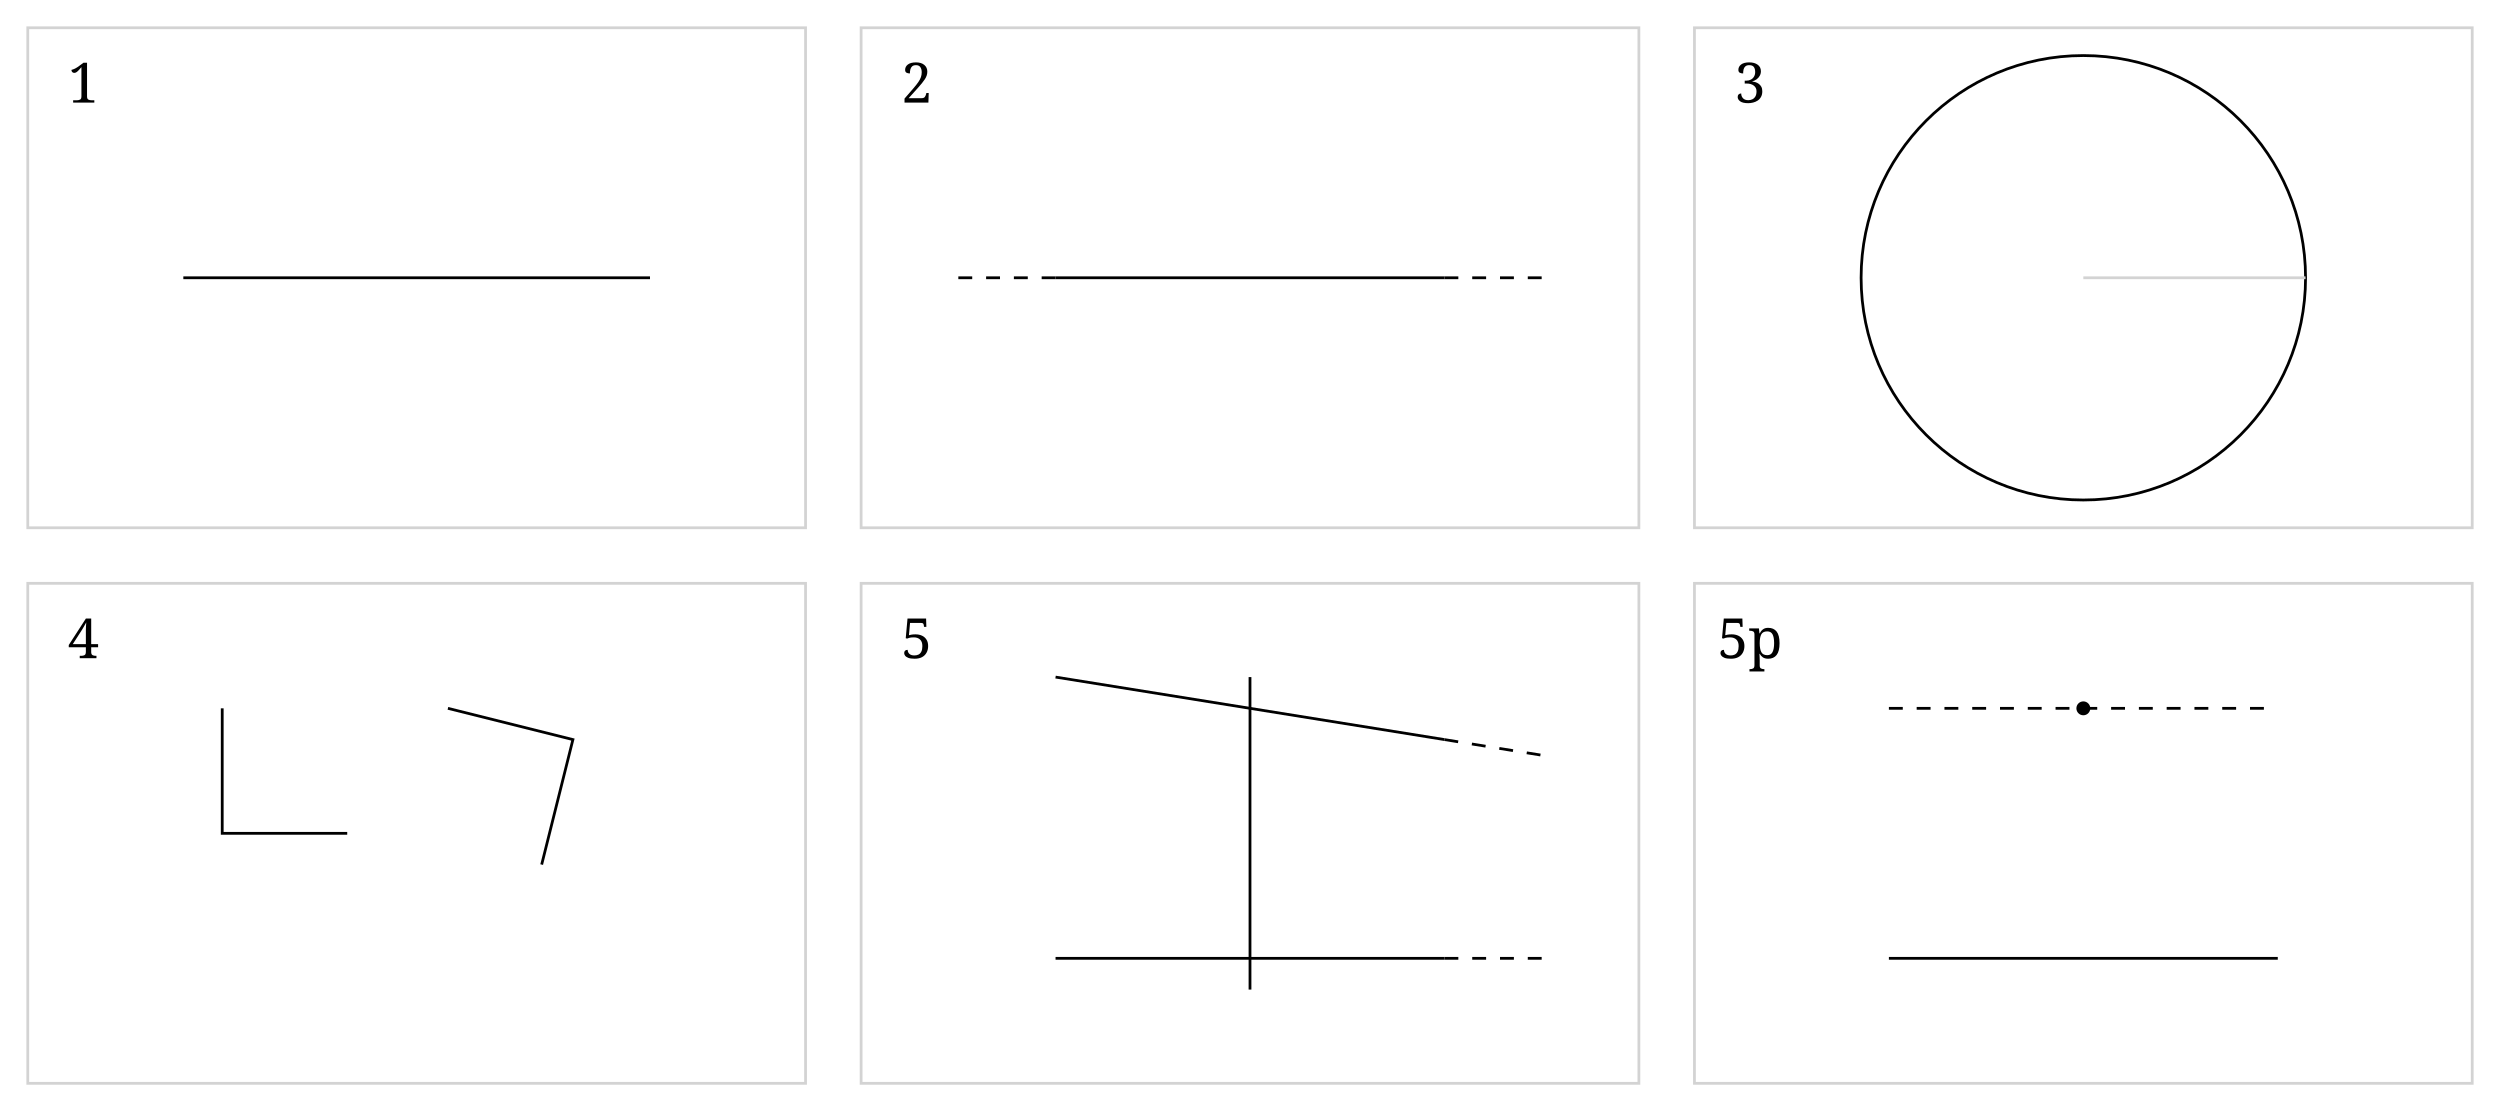
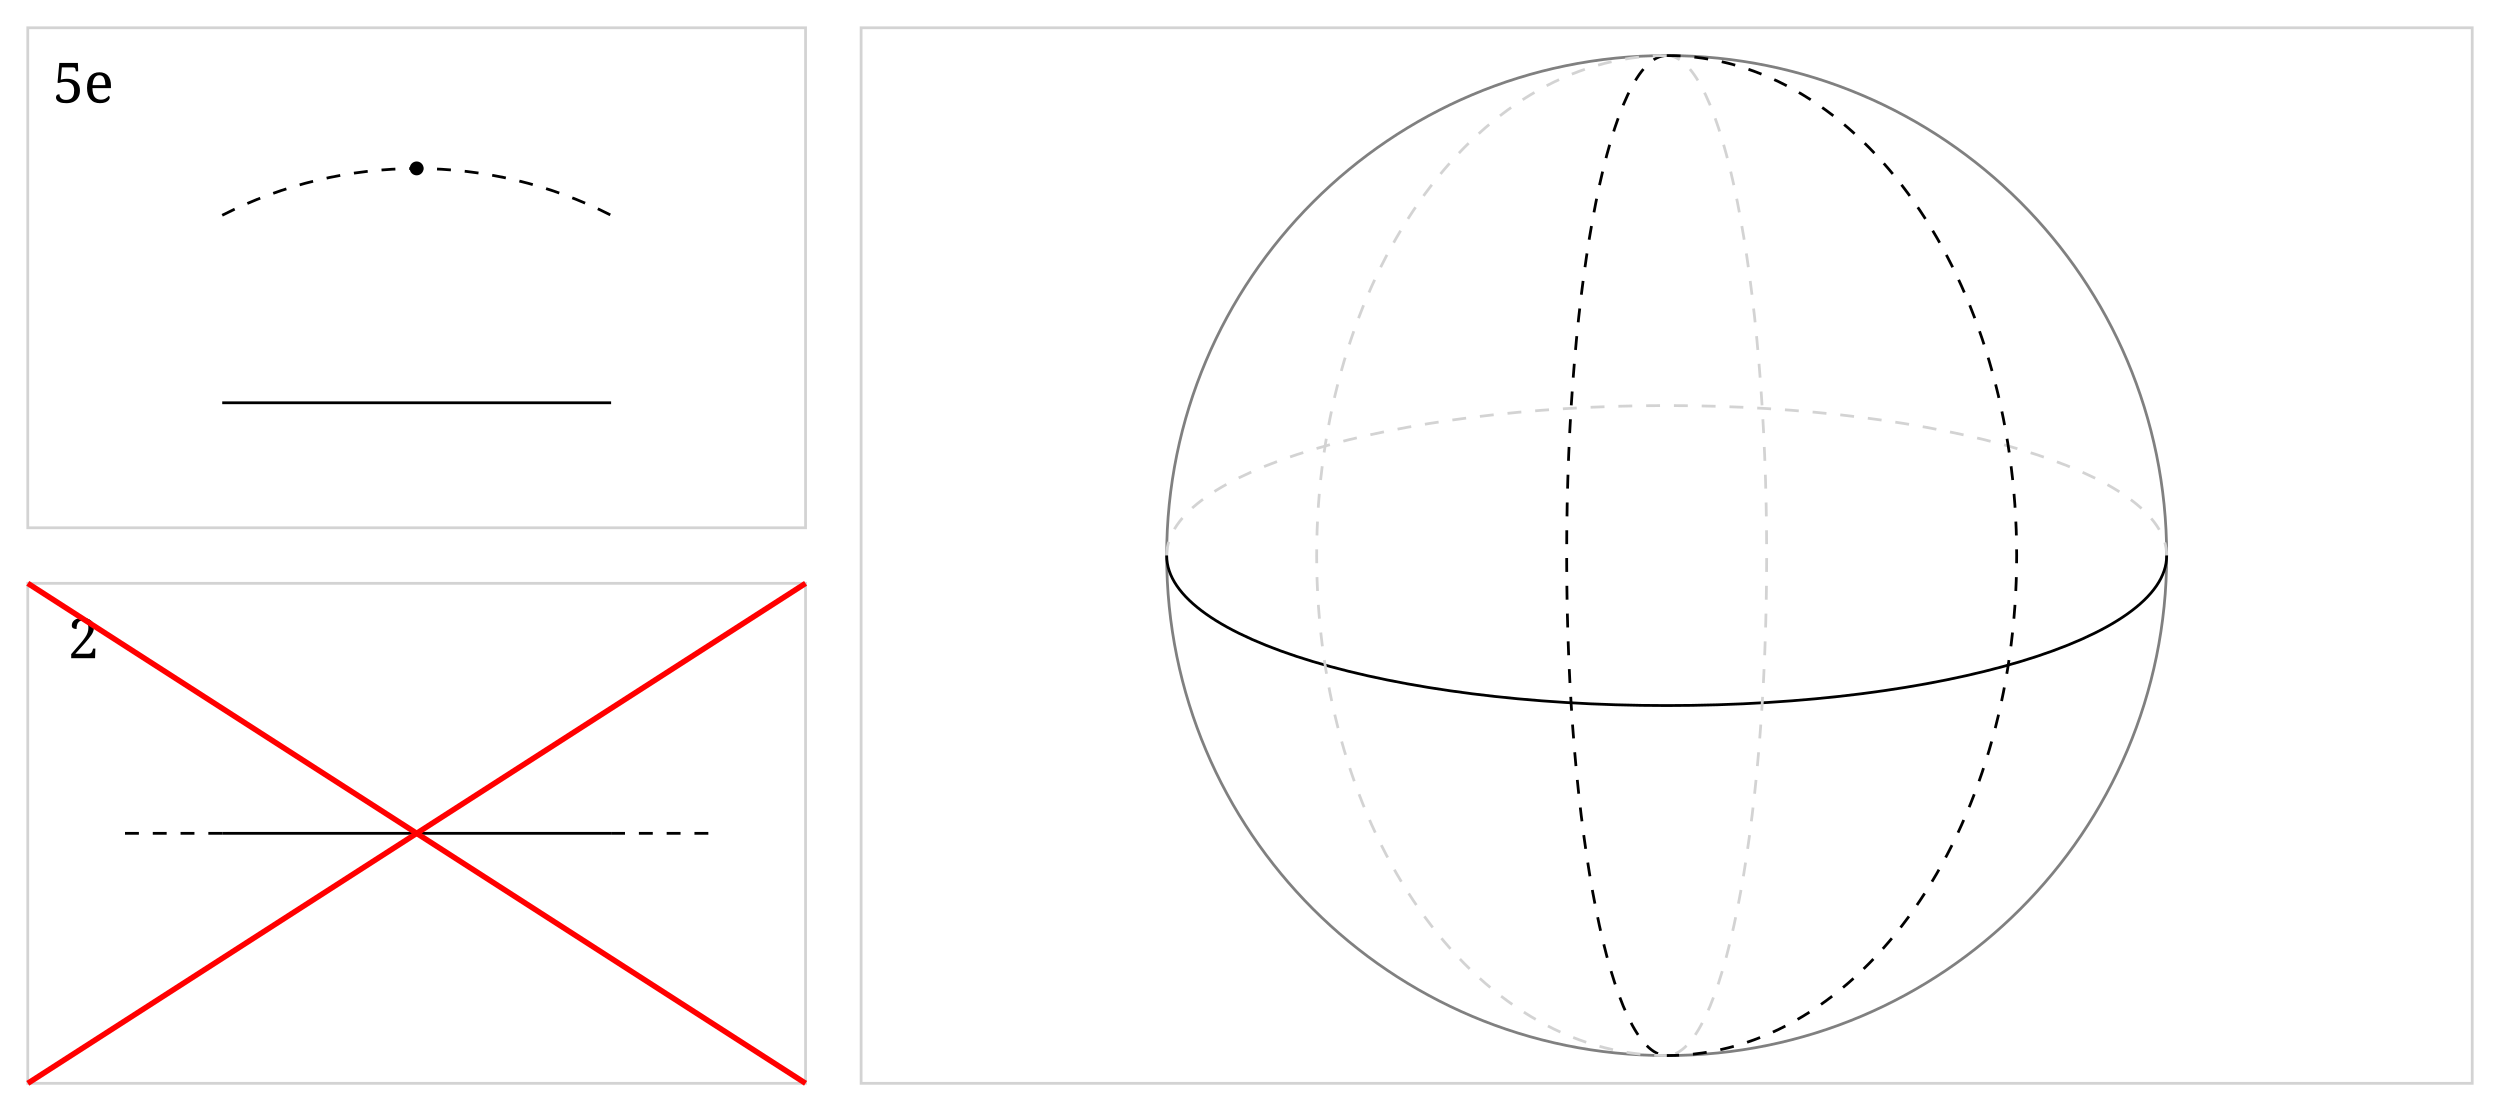
<svg xmlns="http://www.w3.org/2000/svg" id="svg20200612-04-1" width="100%" viewBox="0 0 900.0 400.0">
  <style>
    #svg20200612-04-1 {
      border: 1px solid #e8e8e8;
    }
    .svg20200612-04-l1 {
      stroke: black;
      stroke-linecap: butt;
      stroke-linejoin: miter;
      fill: none;
    }
    .svg20200612-04-l2 {
      stroke: lightgrey;
      stroke-linecap: butt;
      stroke-linejoin: miter;
      fill: none;
    }
+     .svg20200612-04-l3 {
+       stroke: grey;
+       stroke-linecap: butt;
+       stroke-linejoin: miter;
+       fill: none;
+     }
+     .svg20200612-04-l4 {
+       stroke: red;
+       stroke-linecap: butt;
+       stroke-linejoin: miter;
+       stroke-width: 2px;
+       fill: none;
+     }
    .svg20200612-04-t1 {
      font-family: serif;
      font-size: 20px;
      text-anchor: middle;
      dominant-baseline: middle;
    }
    .svg20200612-04-c1 {
      stroke: black;
    }
  </style>
  <path class="svg20200612-04-l2" d="M 10.0 10.0 L 290.0 10.0 L 290.0     190.0 L 10.0 190.0 Z" />
-   <text class="svg20200612-04-t1" x="30.0" y="30.0">1</text>
-   <path class="svg20200612-04-l1" d="M 66.0 100.0 L 234.0 100.0" />
-   <path class="svg20200612-04-l2" d="M 310.0 10.0 L 590.0 10.0 L 590.0     190.0 L 310.0 190.0 Z" />
-   <text class="svg20200612-04-t1" x="330.0" y="30.0">2</text>
-   <path class="svg20200612-04-l1" d="M 380.0 100.0 L 520.0 100.0" />
-   <path class="svg20200612-04-l1" stroke-dasharray="5,5" d="M 345.0 100.0 L 380.0 100.0" />
-   <path class="svg20200612-04-l1" stroke-dasharray="5,5" d="M 520.0 100.0 L 555.0 100.0" />
-   <path class="svg20200612-04-l2" d="M 610.0 10.0 L 890.0 10.0 L 890.0     190.0 L 610.0 190.0 Z" />
-   <text class="svg20200612-04-t1" x="630.0" y="30.0">3</text>
-   <circle class="svg20200612-04-l1" cx="750.0" cy="100.0" r="80.0" />
-   <path class="svg20200612-04-l2" d="M 750.0 100.0 L 830.0 100.0" />
+   <text class="svg20200612-04-t1" x="30.0" y="30.0">5e</text>
+   <path class="svg20200612-04-l1" d="M 80.0 145.0 L 220.0 145.0" />
+   <path class="svg20200612-04-l1" stroke-dasharray="5,5" d="M 80.0 77.5 A     154.0 154.0 0 0 1     220.0 77.5" />
+   <circle class="svg20200612-04-c1" cx="150.0" cy="60.625" r="2" />
  <path class="svg20200612-04-l2" d="M 10.0 210.0 L 290.0 210.0 L 290.0     390.0 L 10.0 390.0 Z" />
-   <text class="svg20200612-04-t1" x="30.0" y="230.0">4</text>
-   <path class="svg20200612-04-l1" d="M 80.0 255.0 L 80.0     300.0 L 125.0 300.0" />
-   <path class="svg20200612-04-l1" d="M 161.25 255.0 L     206.25 266.25     L 195.0 311.25" />
-   <path class="svg20200612-04-l2" d="M 310.0 210.0 L 590.0 210.0 L 590.0     390.0 L 310.0 390.0 Z" />
-   <text class="svg20200612-04-t1" x="330.0" y="230.0">5</text>
-   <path class="svg20200612-04-l1" d="M 380.0 345.0 L 520.0 345.0" />
-   <path class="svg20200612-04-l1" stroke-dasharray="5,5" d="M 520.0 345.0 L 555.0 345.0" />
-   <path class="svg20200612-04-l1" d="M 380.0 243.75 L     520.0 266.25" />
-   <path class="svg20200612-04-l1" stroke-dasharray="5,5" d="M 520.0 266.25 L     555.0 271.875" />
-   <path class="svg20200612-04-l1" d="M 450.0 243.75 L     450.0 356.25" />
-   <path class="svg20200612-04-l2" d="M 610.0 210.0 L 890.0 210.0 L 890.0     390.0 L 610.0 390.0 Z" />
-   <text class="svg20200612-04-t1" x="630.0" y="230.0">5p</text>
-   <path class="svg20200612-04-l1" d="M 680.0 345.0 L 820.0 345.0" />
-   <path class="svg20200612-04-l1" stroke-dasharray="5,5" d="M 680.0 255.0 L     820.0 255.0" />
-   <circle class="svg20200612-04-c1" cx="750.0" cy="255.0" r="2" />
+   <text class="svg20200612-04-t1" x="30.0" y="230.0">2</text>
+   <path class="svg20200612-04-l1" d="M 80.0 300.0 L 220.0 300.0" />
+   <path class="svg20200612-04-l1" stroke-dasharray="5,5" d="M 45.0 300.0 L 80.0 300.0" />
+   <path class="svg20200612-04-l1" stroke-dasharray="5,5" d="M 220.0 300.0 L 255.0 300.0" />
+   <path class="svg20200612-04-l4" d="M 10.0 210.0 L 290.0 390.0" />
+   <path class="svg20200612-04-l4" d="M 290.0 210.0 L 10.0 390.0" />
+   <path class="svg20200612-04-l2" d="M 310.0 10.0 L 890.0 10.0 L 890.0     390.0 L 310.0 390.0 Z" />
+   <circle class="svg20200612-04-l3" cx="600.0" cy="200.0" r="180.0" />
+   <path class="svg20200612-04-l2" stroke-dasharray="5,5" d="M 420.0 200.0 A     180.0 54.0 0 0 1     780.0 200.0" />
+   <path class="svg20200612-04-l1" d="M 420.0 200.0 A     180.0 54.0 0 0 0     780.0 200.0" />
+   <path class="svg20200612-04-l2" stroke-dasharray="5,5" d="M 600.0 20.0 A     36.0 180.0 0 0 1     600.0 380.0" />
+   <path class="svg20200612-04-l1" stroke-dasharray="5,5" d="M 600.0 20.0 A     36.0 180.0 0 0 0     600.0 380.0" />
+   <path class="svg20200612-04-l1" stroke-dasharray="5,5" d="M 600.0 20.0 A     126 180.0 0 0 1     600.0 380.0" />
+   <path class="svg20200612-04-l2" stroke-dasharray="5,5" d="M 600.0 20.0 A     126 180.0 0 0 0     600.0 380.0" />
</svg>
